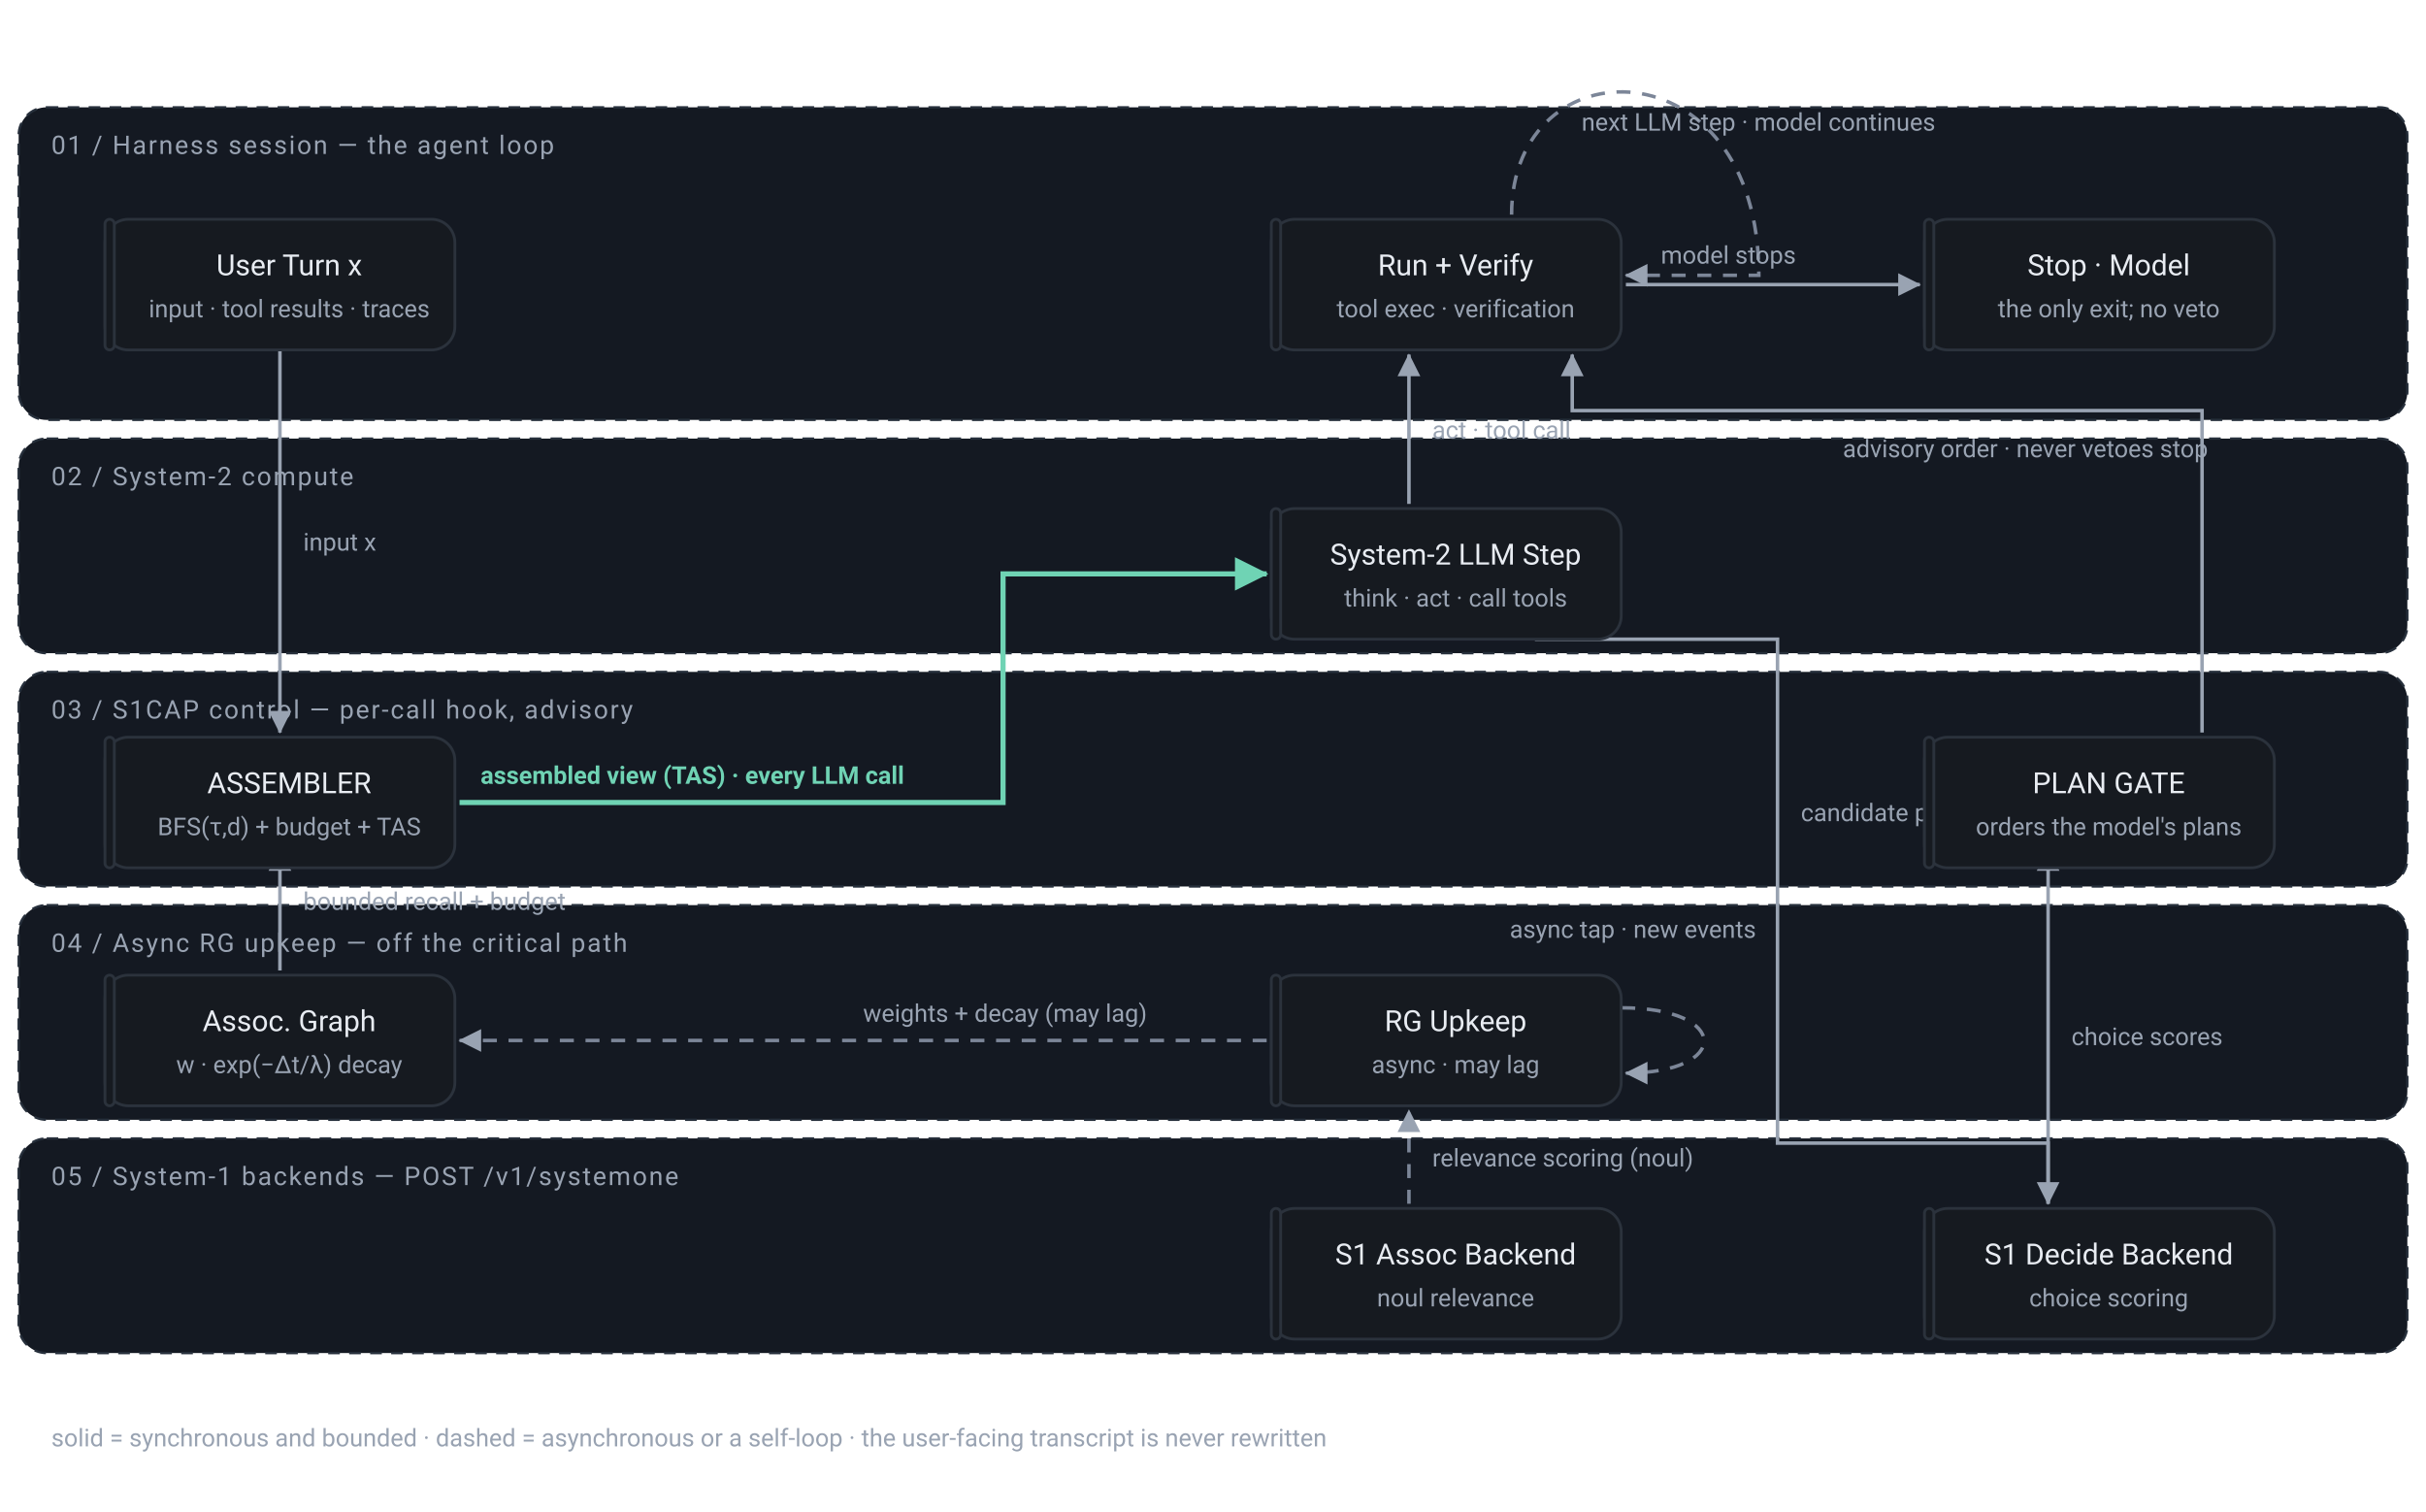
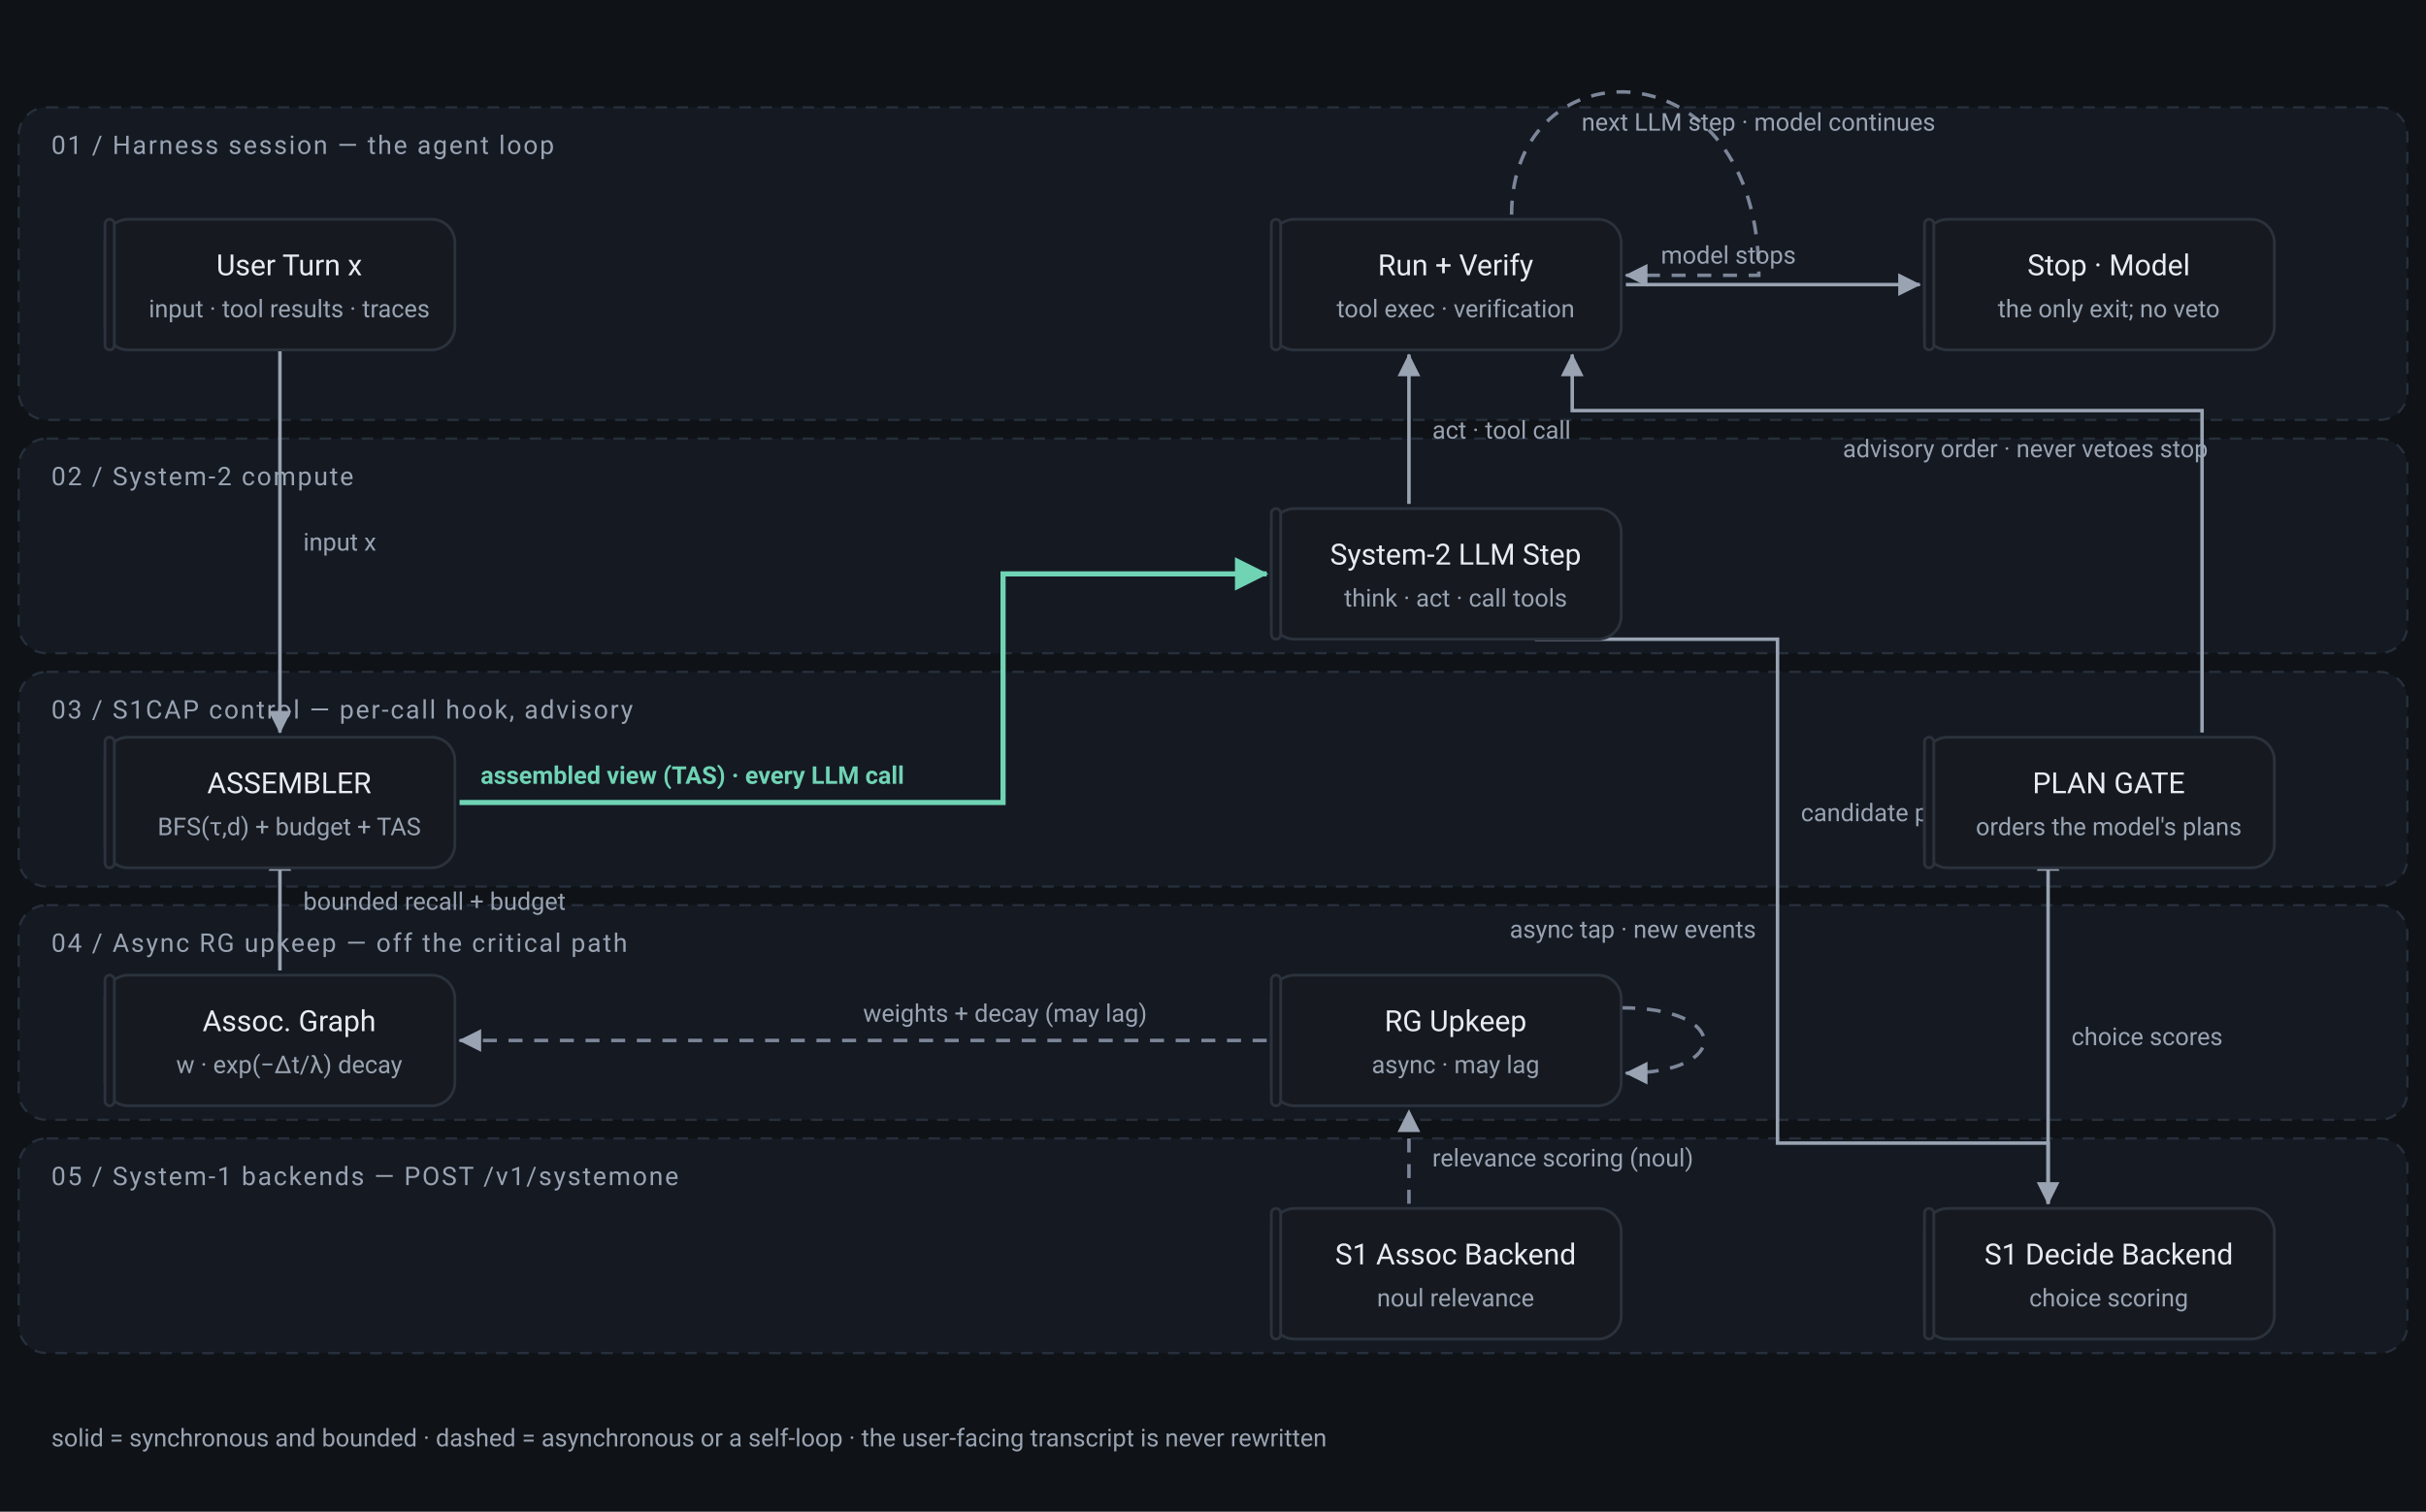
<svg xmlns="http://www.w3.org/2000/svg" viewBox="0 0 1040 648" width="1040" height="648" role="img" aria-label="S1CAP control flow: per-call assembly hook, the agent loop drawn as a self-loop, asynchronous association-graph upkeep in its own lane, and a model-owned stop">
+   <rect x="0" y="0" width="1040" height="648" fill="#0f1216" />
  <style>
    .lane { fill: #141922; stroke: #262f3b; stroke-width: 1; stroke-dasharray: 5 4; }
    .lane-label { fill: #99a3b2; font-size: 11px; letter-spacing: .07em; text-transform: uppercase;
      font-family: ui-sans-serif, system-ui, -apple-system, "Segoe UI", Roboto, Helvetica, Arial, sans-serif; }
    .node rect { fill: #161a20; stroke: #2b323c; stroke-width: 1.2; }
    .node text { fill: #e8ecf2; font-size: 12.5px; text-anchor: middle;
      font-family: ui-sans-serif, system-ui, -apple-system, "Segoe UI", Roboto, Helvetica, Arial, sans-serif; }
    .node .sub { fill: #99a3b2; font-size: 10.5px; }
    .edge { fill: none; stroke: #99a3b2; stroke-width: 1.5; }
    .edge.emphasis { stroke: #6fd3b4; stroke-width: 2.2; }
    .edge.dashed { stroke: #7c8698; stroke-dasharray: 6 5; }
    .edge-label { fill: #99a3b2; font-size: 10.5px;
      font-family: ui-sans-serif, system-ui, -apple-system, "Segoe UI", Roboto, Helvetica, Arial, sans-serif; }
    .edge-label.strong { fill: #6fd3b4; font-weight: 600; }
    .note { fill: #99a3b2; font-size: 10.5px;
      font-family: ui-sans-serif, system-ui, -apple-system, "Segoe UI", Roboto, Helvetica, Arial, sans-serif; }
  </style>
  <defs>
    <marker id="arrow" viewBox="0 0 10 10" refX="9.5" refY="5" markerWidth="6.5" markerHeight="6.5" orient="auto-start-reverse">
      <path d="M 0 0 L 10 5 L 0 10 z" fill="#99a3b2" />
    </marker>
    <marker id="arrow-accent" viewBox="0 0 10 10" refX="9.5" refY="5" markerWidth="6.5" markerHeight="6.5" orient="auto-start-reverse">
      <path d="M 0 0 L 10 5 L 0 10 z" fill="#6fd3b4" />
    </marker>
  </defs>
  <rect class="lane" x="8" y="46" width="1024" height="134" rx="12" />
  <text class="lane-label" x="22" y="66">01 / Harness session — the agent loop</text>
  <rect class="lane" x="8" y="188" width="1024" height="92" rx="12" />
  <text class="lane-label" x="22" y="208">02 / System-2 compute</text>
  <rect class="lane" x="8" y="288" width="1024" height="92" rx="12" />
  <text class="lane-label" x="22" y="308">03 / S1CAP control — per-call hook, advisory</text>
  <rect class="lane" x="8" y="388" width="1024" height="92" rx="12" />
  <text class="lane-label" x="22" y="408">04 / Async RG upkeep — off the critical path</text>
  <rect class="lane" x="8" y="488" width="1024" height="92" rx="12" />
  <text class="lane-label" x="22" y="508">05 / System-1 backends — POST /v1/systemone</text>
  <path class="edge" d="M 120 150 L 120 314" marker-end="url(#arrow)" />
  <text class="edge-label" x="130" y="236">input x</text>
  <path class="edge emphasis" d="M 197 344 L 430 344 L 430 246 L 543 246" marker-end="url(#arrow-accent)" />
  <text class="edge-label strong" x="206" y="336">assembled view (TAS) · every LLM call</text>
  <path class="edge" d="M 604 216 L 604 152" marker-end="url(#arrow)" />
  <text class="edge-label" x="614" y="188">act · tool call</text>
  <path class="edge dashed" d="M 648 92 C 648 18, 754 18, 754 118 L 697 118" marker-end="url(#arrow)" />
  <text class="edge-label" x="678" y="56">next LLM step · model continues</text>
  <path class="edge" d="M 697 122 L 823 122" marker-end="url(#arrow)" />
  <text class="edge-label" x="712" y="113">model stops</text>
  <path class="edge" d="M 120 416 L 120 364" marker-end="url(#arrow)" />
  <text class="edge-label" x="130" y="390">bounded recall + budget</text>
  <path class="edge dashed" d="M 543 446 L 197 446" marker-end="url(#arrow)" />
  <text class="edge-label" x="370" y="438">weights + decay (may lag)</text>
  <path class="edge dashed" d="M 604 516 L 604 476" marker-end="url(#arrow)" />
  <text class="edge-label" x="614" y="500">relevance scoring (noul)</text>
  <path class="edge dashed" d="M 695 432 C 742 432, 742 460, 697 460" marker-end="url(#arrow)" />
  <text class="edge-label" x="700" y="402" text-anchor="middle">async tap · new events</text>
  <path class="edge" d="M 658 274 L 762 274 L 762 490 L 878 490 L 878 516" marker-end="url(#arrow)" />
  <text class="edge-label" x="772" y="352">candidate plans</text>
  <path class="edge" d="M 878 516 L 878 364" marker-end="url(#arrow)" />
  <text class="edge-label" x="888" y="448">choice scores</text>
  <path class="edge" d="M 944 314 L 944 176 L 674 176 L 674 152" marker-end="url(#arrow)" />
  <text class="edge-label" x="790" y="196">advisory order · never vetoes stop</text>
  <g class="node h">
    <rect x="45" y="94" width="150" height="56" rx="10" />
    <rect class="bar" x="45" y="94" width="4" height="56" rx="2" />
    <text x="124" y="118">User Turn x</text>
    <text class="sub" x="124" y="136">input · tool results · traces</text>
  </g>
  <g class="node h">
    <rect x="545" y="94" width="150" height="56" rx="10" />
    <rect class="bar" x="545" y="94" width="4" height="56" rx="2" />
    <text x="624" y="118">Run + Verify</text>
    <text class="sub" x="624" y="136">tool exec · verification</text>
  </g>
  <g class="node h">
    <rect x="825" y="94" width="150" height="56" rx="10" />
    <rect class="bar" x="825" y="94" width="4" height="56" rx="2" />
    <text x="904" y="118">Stop · Model</text>
    <text class="sub" x="904" y="136">the only exit; no veto</text>
  </g>
  <g class="node s2">
    <rect x="545" y="218" width="150" height="56" rx="10" />
    <rect class="bar" x="545" y="218" width="4" height="56" rx="2" />
    <text x="624" y="242">System-2 LLM Step</text>
    <text class="sub" x="624" y="260">think · act · call tools</text>
  </g>
  <g class="node c">
    <rect x="45" y="316" width="150" height="56" rx="10" />
    <rect class="bar" x="45" y="316" width="4" height="56" rx="2" />
    <text x="124" y="340">ASSEMBLER</text>
    <text class="sub" x="124" y="358">BFS(τ,d) + budget + TAS</text>
  </g>
  <g class="node c">
    <rect x="825" y="316" width="150" height="56" rx="10" />
    <rect class="bar" x="825" y="316" width="4" height="56" rx="2" />
    <text x="904" y="340">PLAN GATE</text>
    <text class="sub" x="904" y="358">orders the model's plans</text>
  </g>
  <g class="node u">
    <rect x="45" y="418" width="150" height="56" rx="10" />
    <rect class="bar" x="45" y="418" width="4" height="56" rx="2" />
    <text x="124" y="442">Assoc. Graph</text>
    <text class="sub" x="124" y="460">w · exp(−Δt/λ) decay</text>
  </g>
  <g class="node u">
    <rect x="545" y="418" width="150" height="56" rx="10" />
    <rect class="bar" x="545" y="418" width="4" height="56" rx="2" />
    <text x="624" y="442">RG Upkeep</text>
    <text class="sub" x="624" y="460">async · may lag</text>
  </g>
  <g class="node s1">
    <rect x="545" y="518" width="150" height="56" rx="10" />
    <rect class="bar" x="545" y="518" width="4" height="56" rx="2" />
    <text x="624" y="542">S1 Assoc Backend</text>
    <text class="sub" x="624" y="560">noul relevance</text>
  </g>
  <g class="node s1">
    <rect x="825" y="518" width="150" height="56" rx="10" />
    <rect class="bar" x="825" y="518" width="4" height="56" rx="2" />
    <text x="904" y="542">S1 Decide Backend</text>
    <text class="sub" x="904" y="560">choice scoring</text>
  </g>
  <text class="note" x="22" y="620">solid = synchronous and bounded · dashed = asynchronous or a self-loop · the user-facing transcript is never rewritten</text>
</svg>
